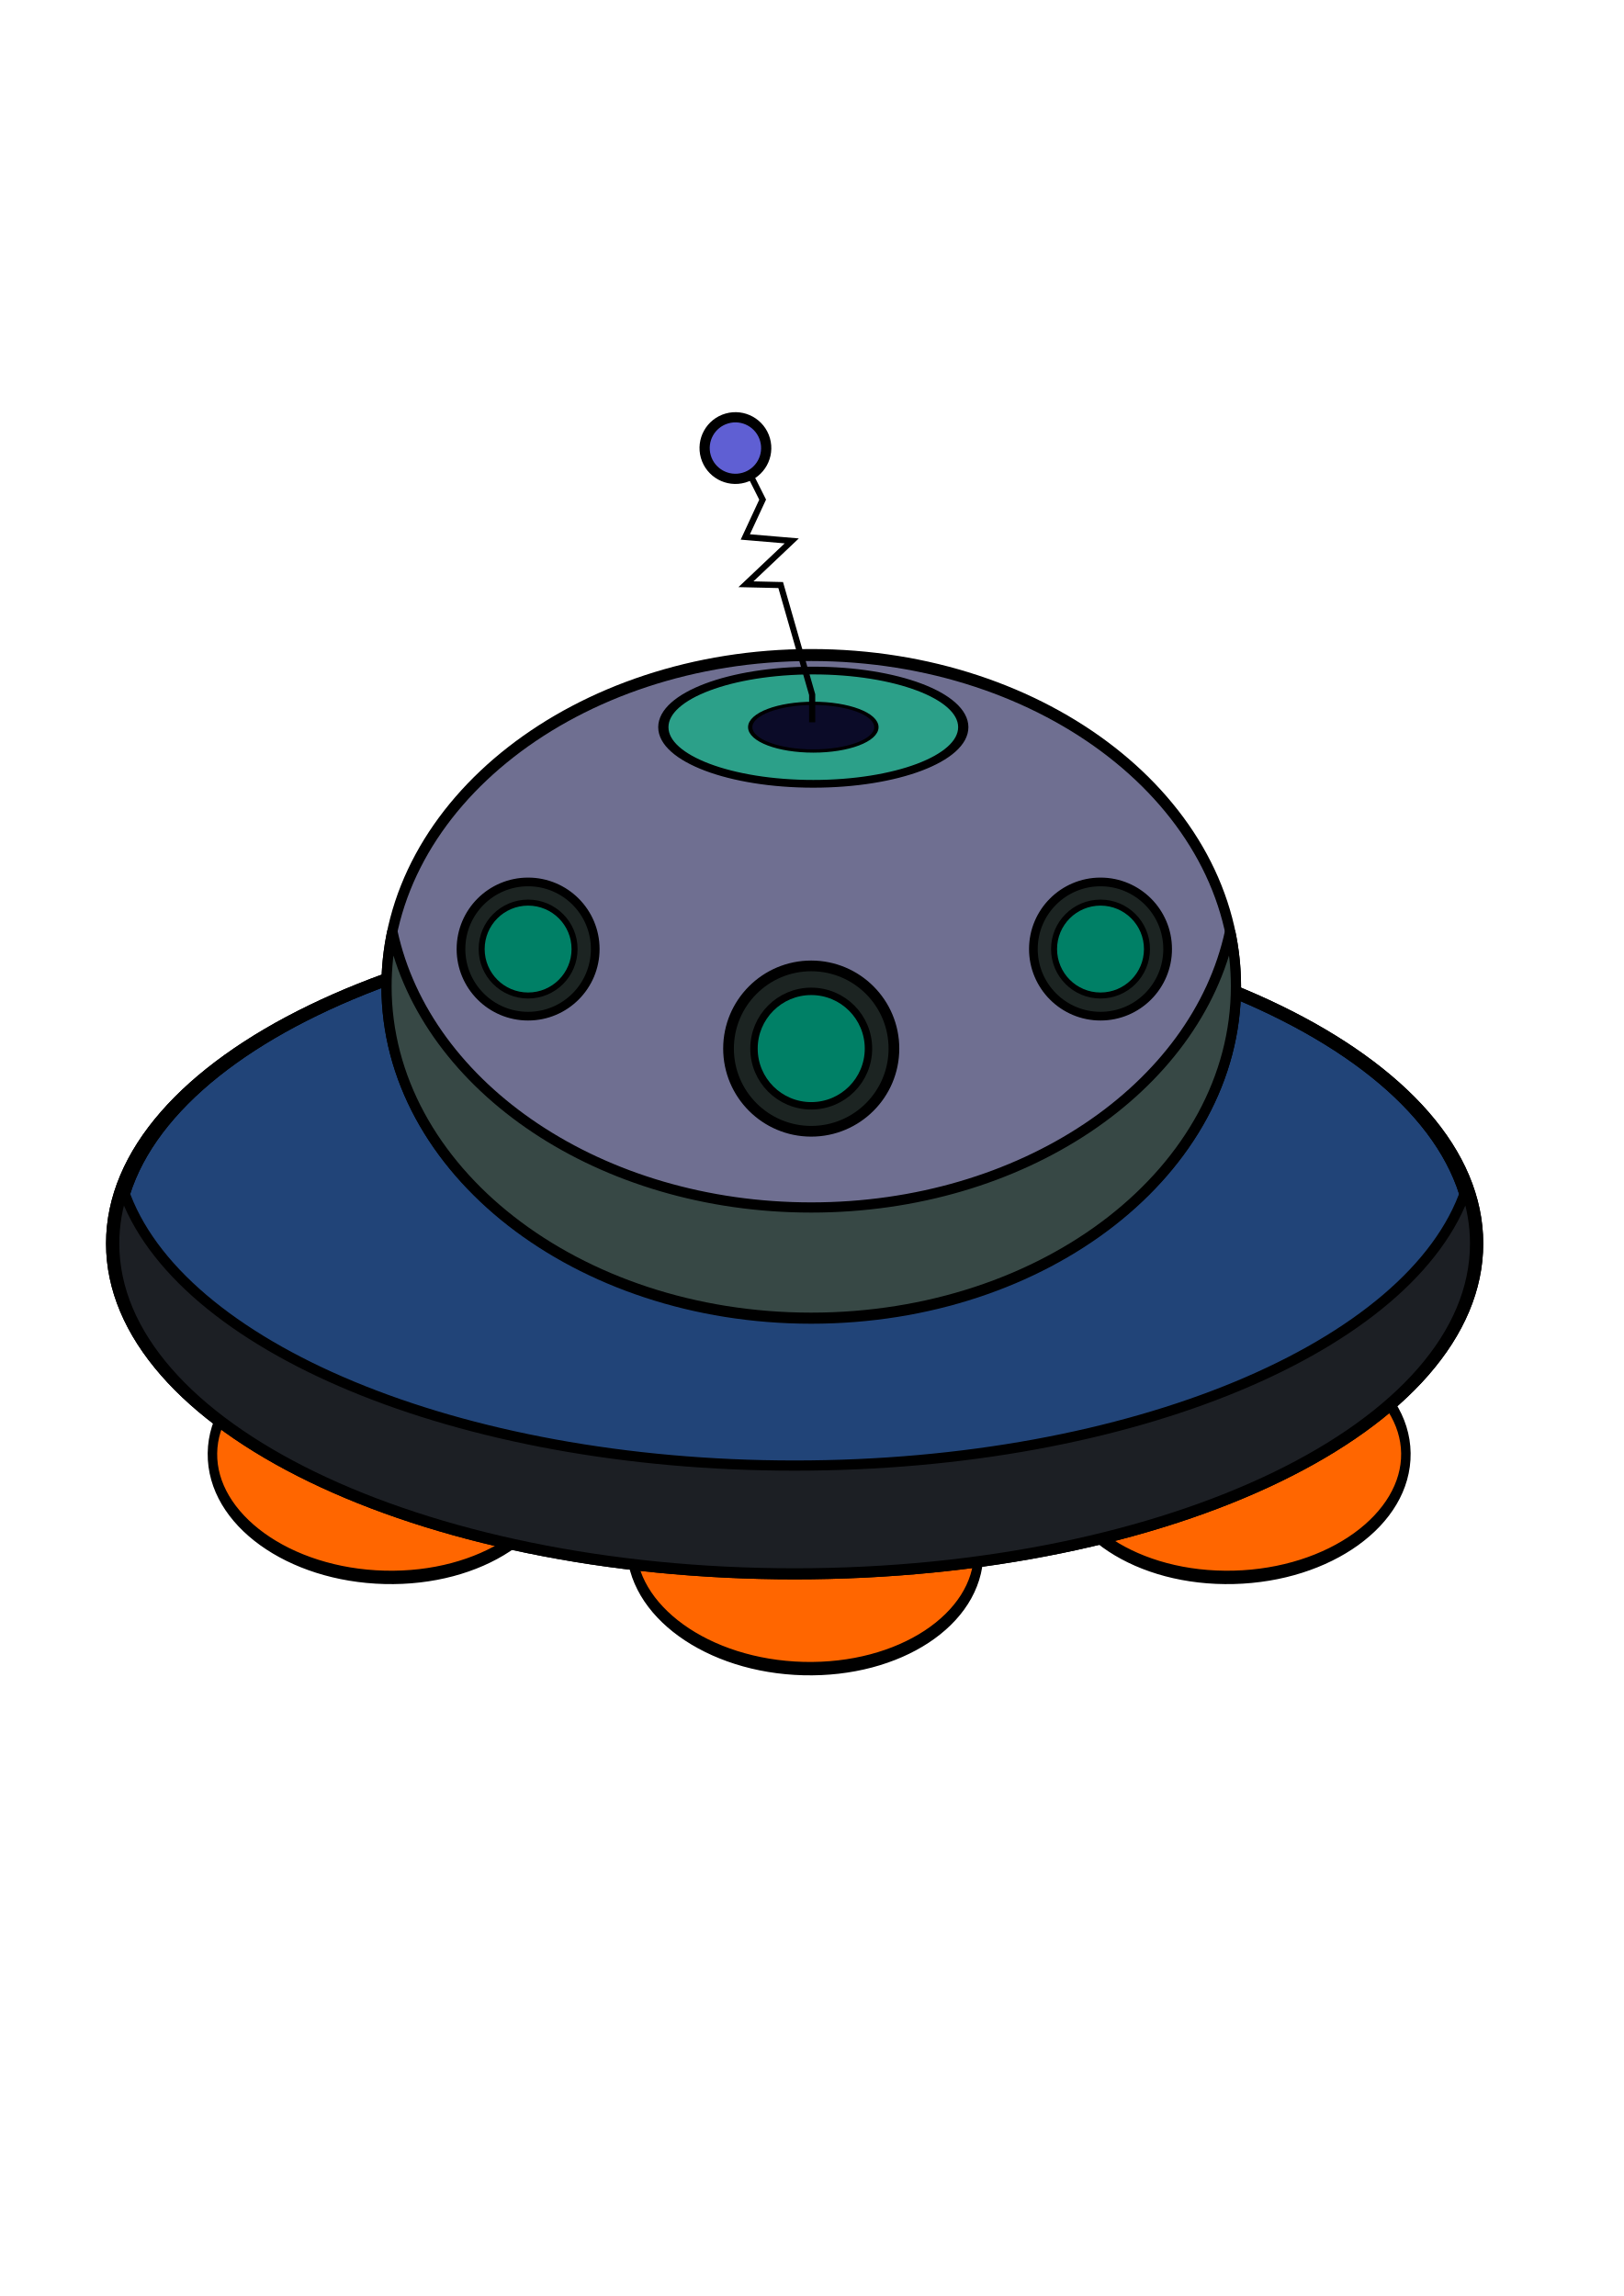
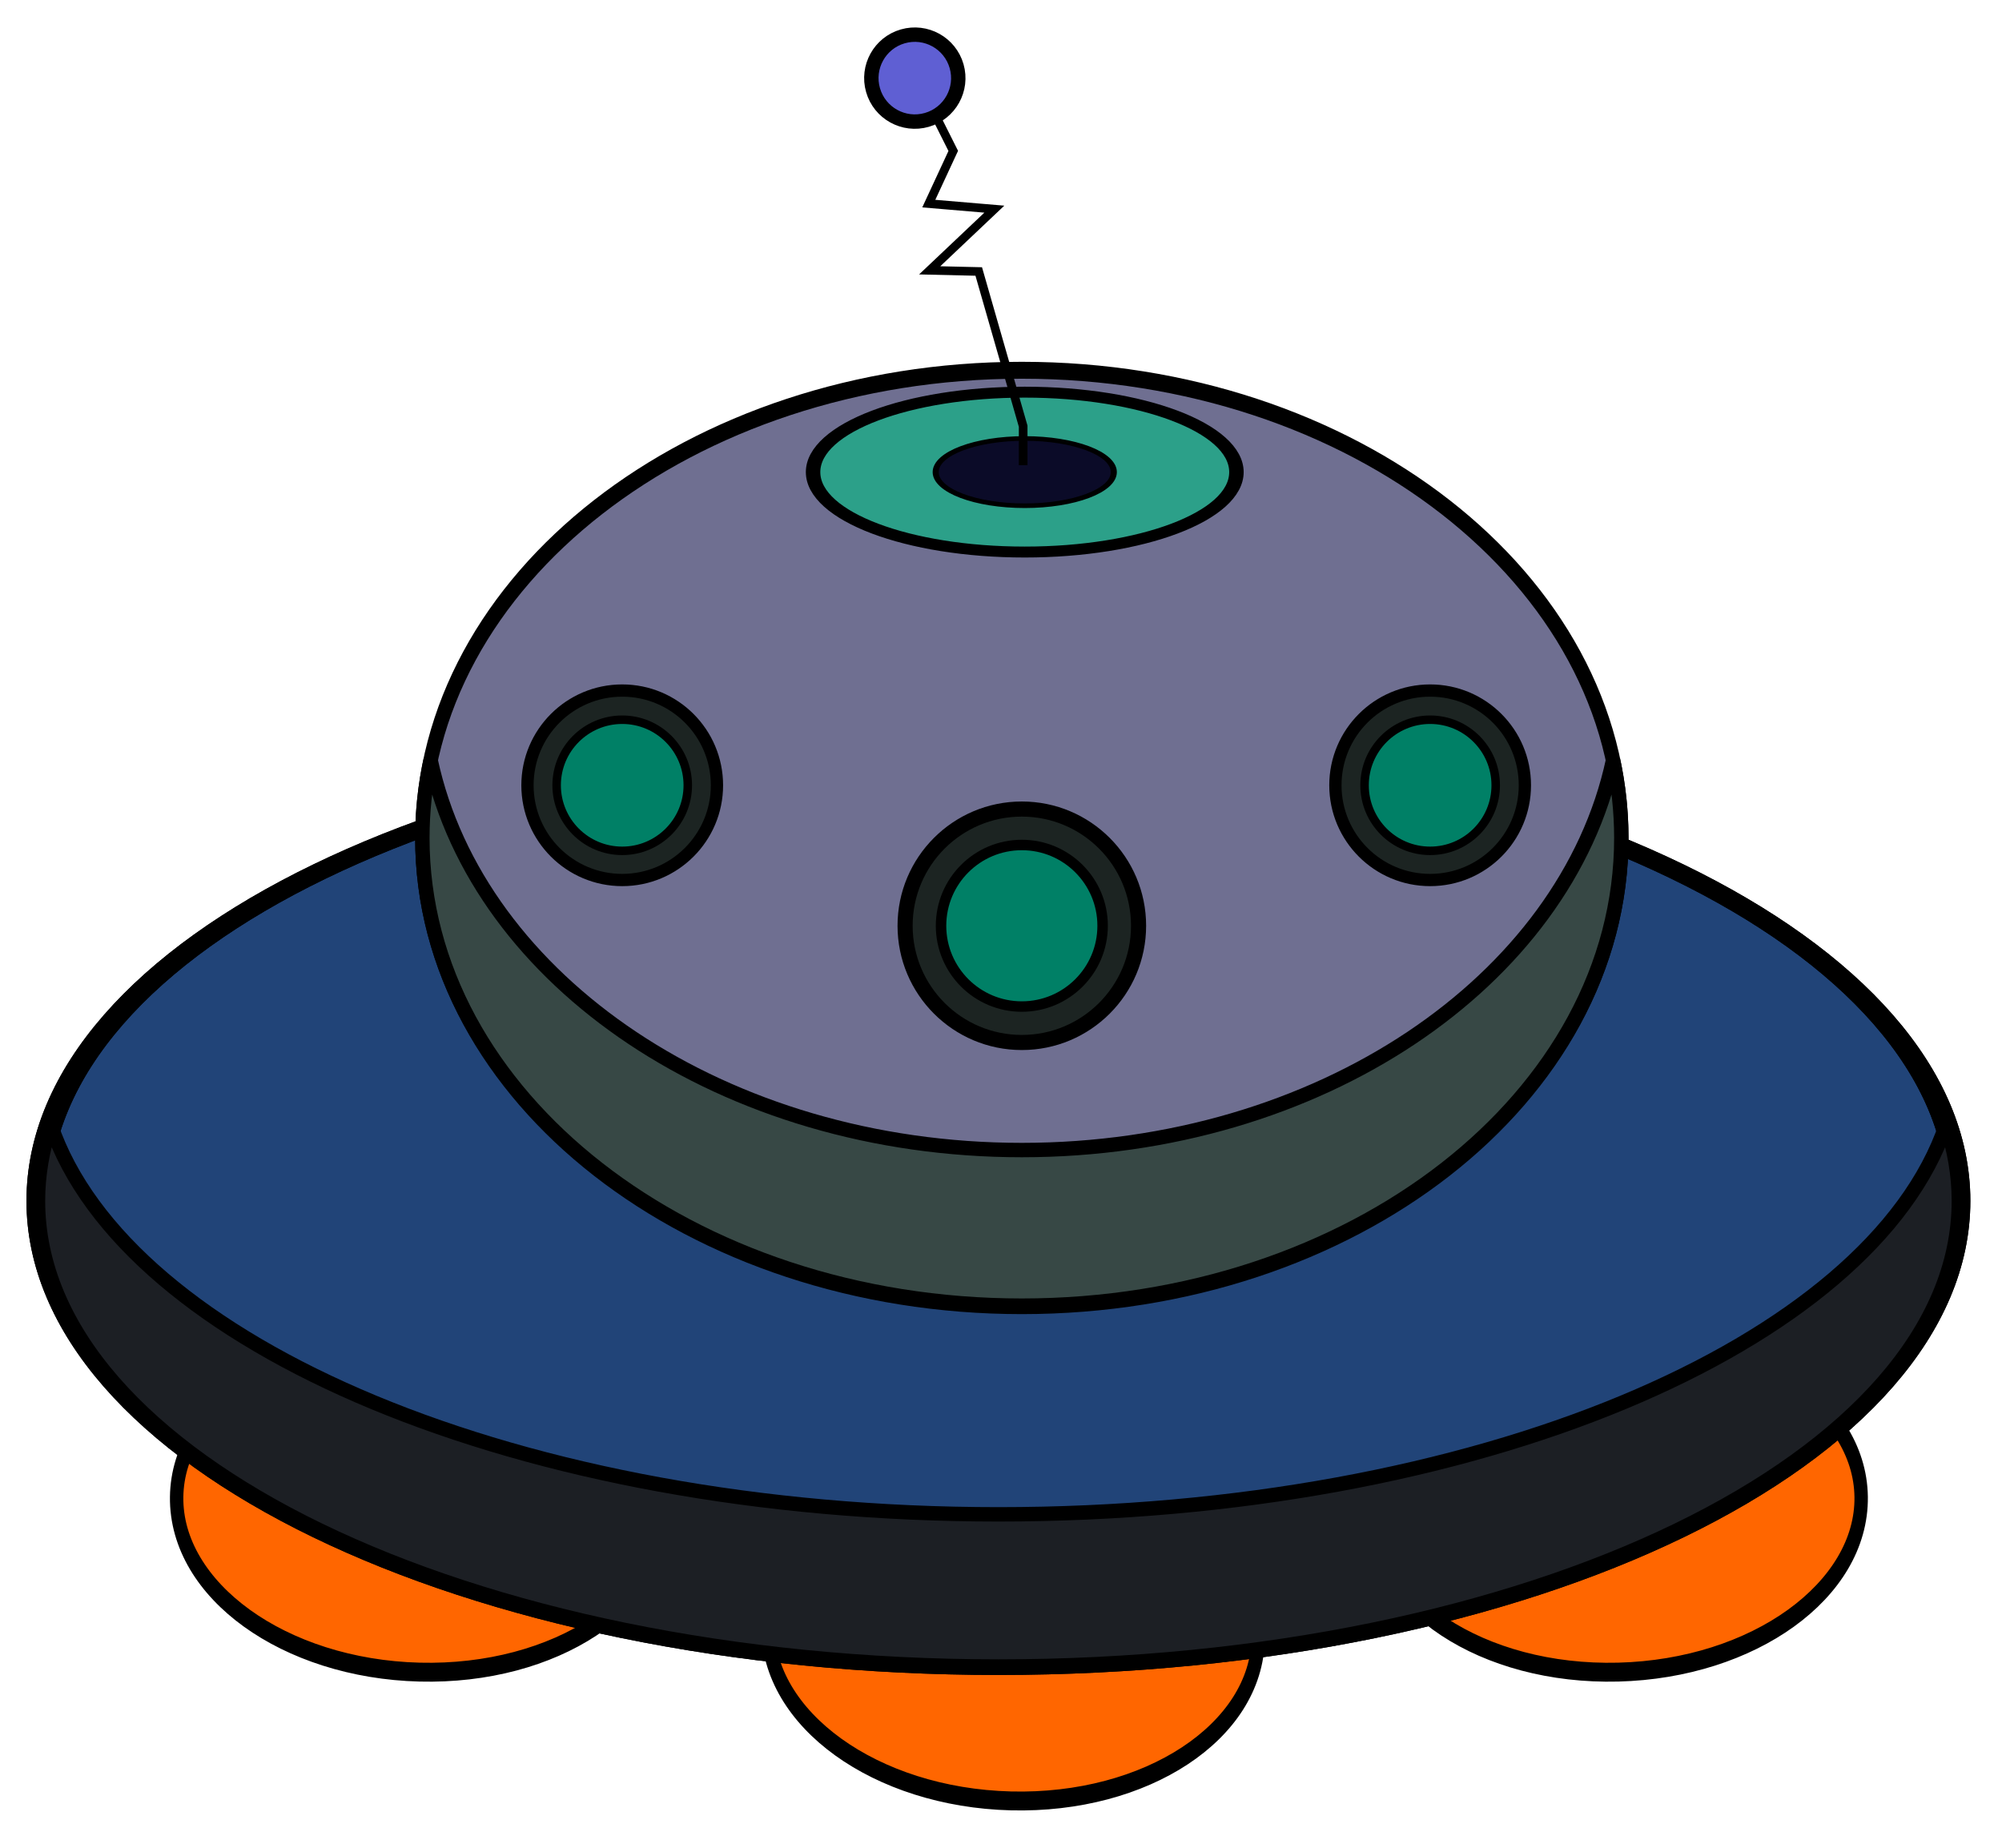
- <svg xmlns="http://www.w3.org/2000/svg" width="744.094" height="1052.362" id="svg3794" version="1.1">
+ <svg xmlns="http://www.w3.org/2000/svg" width="650.0" height="600.0" viewBox="40 185 650 590" id="svg3794" version="1.1">
  <defs id="defs3796" />
  <g id="layer1">
    <g id="g5434" transform="matrix(0.4675955,0,0,0.4675955,365.11,193.8238)">
      <path style="fill:#ff6600;fill-opacity:1;stroke:#000000;stroke-width:10" id="path5385" d="m -170.734,1076.753 c 0,49.392 -81.9,89.432 -182.93,89.432 -101.029,0 -182.93,-40.04 -182.93,-89.432 0,-49.392 81.9,-89.432 182.93,-89.432 101.029,0 182.93,40.04 182.93,89.432 z" transform="matrix(-0.9303048,0.02368877,0.01679792,1.311935,79.73338,-389.955)" />
      <path style="fill:#ff6600;fill-opacity:1;stroke:#000000;stroke-width:10" id="path5383" d="m -170.734,1076.753 c 0,49.392 -81.9,89.432 -182.93,89.432 -101.029,0 -182.93,-40.04 -182.93,-89.432 0,-49.392 81.9,-89.432 182.93,-89.432 101.029,0 182.93,40.04 182.93,89.432 z" transform="matrix(0.9303048,0.02368877,-0.01679792,1.311935,355.2329,-300.5227)" />
      <path transform="matrix(0.9303048,0.02368877,-0.01679792,1.311935,-55.34276,-389.955)" d="m -170.734,1076.753 c 0,49.392 -81.9,89.432 -182.93,89.432 -101.029,0 -182.93,-40.04 -182.93,-89.432 0,-49.392 81.9,-89.432 182.93,-89.432 101.029,0 182.93,40.04 182.93,89.432 z" id="path5381" style="fill:#ff6600;fill-opacity:1;stroke:#000000;stroke-width:10" />
      <path style="fill:#214478;fill-opacity:1;stroke:#000000;stroke-width:10" id="path5373" d="m 483.748,593.005 c 0,152.667 -186.551,276.427 -416.673,276.427 -230.122,0 -416.673,-123.761 -416.673,-276.427 0,-152.667 186.551,-276.427 416.673,-276.427 230.122,0 416.673,123.761 416.673,276.427 z" transform="matrix(1.600459,0,0,1.169809,-109.3821,110.6879)" />
      <path transform="matrix(1.600459,0,0,1.169809,-109.3821,110.6879)" d="m 483.748,593.005 c 0,152.667 -186.551,276.427 -416.673,276.427 -230.122,0 -416.673,-123.761 -416.673,-276.427 0,-152.667 186.551,-276.427 416.673,-276.427 230.122,0 416.673,123.761 416.673,276.427 z" id="path5432" style="fill:none;stroke:#000000;stroke-width:10" />
      <path transform="matrix(0.998999,0,0,1.174962,-52.77923,-144.4043)" d="m 483.748,593.005 c 0,152.667 -186.551,276.427 -416.673,276.427 -230.122,0 -416.673,-123.761 -416.673,-276.427 0,-152.667 186.551,-276.427 416.673,-276.427 230.122,0 416.673,123.761 416.673,276.427 z" id="path5339" style="fill:#6f6f91;fill-opacity:1;stroke:#000000;stroke-width:10" />
      <path id="path5356" d="m -396.276,498.33 c -3.772,17.575 -5.744,35.6 -5.744,54.012 0,179.377 186.347,324.803 416.239,324.803 229.892,0 416.27,-145.426 416.27,-324.803 0,-18.411 -1.972,-36.436 -5.744,-54.012 -32.98,153.656 -204.23,270.755 -410.526,270.755 -206.296,0 -377.515,-117.099 -410.495,-270.755 z" style="fill:#374845;fill-opacity:1;stroke:#000000;stroke-width:10" />
      <path transform="matrix(1.004342,0,0,0.7586841,171.4051,85.85954)" d="m -8.13,279.992 c 0,40.412 -65.52,73.172 -146.344,73.172 -80.823,0 -146.344,-32.76 -146.344,-73.172 0,-40.412 65.52,-73.172 146.344,-73.172 80.823,0 146.344,32.76 146.344,73.172 z" id="path5359" style="fill:#2ca089;fill-opacity:1;stroke:#000000;stroke-width:10" />
      <g transform="translate(6.097667,0)" id="g5387">
        <path transform="matrix(1.049432,0,0,1.049432,238.4969,63.53518)" style="fill:#1c2422;fill-opacity:1;stroke:#000000;stroke-width:10" id="path5365" d="m -142.279,523.899 c 0,42.657 -34.58,77.237 -77.237,77.237 -42.657,0 -77.237,-34.58 -77.237,-77.237 0,-42.657 34.58,-77.237 77.237,-77.237 42.657,0 77.237,34.58 77.237,77.237 z" />
        <path transform="matrix(0.7263084,0,0,0.7263084,167.5663,232.8189)" d="m -142.279,523.899 c 0,42.657 -34.58,77.237 -77.237,77.237 -42.657,0 -77.237,-34.58 -77.237,-77.237 0,-42.657 34.58,-77.237 77.237,-77.237 42.657,0 77.237,34.58 77.237,77.237 z" id="path5367" style="fill:#008066;fill-opacity:1;stroke:#000000;stroke-width:10" />
      </g>
      <g transform="matrix(0.8115872,0,0,0.8115872,70.09511,97.17734)" id="g5391">
        <path d="m -142.279,523.899 c 0,42.657 -34.58,77.237 -77.237,77.237 -42.657,0 -77.237,-34.58 -77.237,-77.237 0,-42.657 34.58,-77.237 77.237,-77.237 42.657,0 77.237,34.58 77.237,77.237 z" id="path5369" style="fill:#1c2422;fill-opacity:1;stroke:#000000;stroke-width:10" transform="matrix(1.049432,0,0,1.049432,510.8589,-34.02735)" />
        <path style="fill:#008066;fill-opacity:1;stroke:#000000;stroke-width:10" id="path5371" d="m -142.279,523.899 c 0,42.657 -34.58,77.237 -77.237,77.237 -42.657,0 -77.237,-34.58 -77.237,-77.237 0,-42.657 34.58,-77.237 77.237,-77.237 42.657,0 77.237,34.58 77.237,77.237 z" transform="matrix(0.7263084,0,0,0.7263084,439.9283,135.2564)" />
      </g>
      <path id="path5375" d="m -660.031,751.531 c -5.831,17.198 -8.875,34.877 -8.875,52.875 0,178.591 298.574,323.344 666.875,323.344 368.301,0 666.875,-144.753 666.875,-323.344 0,-17.998 -3.044,-35.677 -8.875,-52.875 -52.022,153.452 -326.814,270.531 -658,270.531 -331.186,0 -605.978,-117.08 -658,-270.531 z" style="fill:#1c1f24;fill-opacity:1;stroke:#000000;stroke-width:10" />
      <g id="g5412" transform="matrix(0.8115872,0,0,0.8115872,-490.8894,97.17734)">
        <path transform="matrix(1.049432,0,0,1.049432,510.8589,-34.02735)" style="fill:#1c2422;fill-opacity:1;stroke:#000000;stroke-width:10" id="path5414" d="m -142.279,523.899 c 0,42.657 -34.58,77.237 -77.237,77.237 -42.657,0 -77.237,-34.58 -77.237,-77.237 0,-42.657 34.58,-77.237 77.237,-77.237 42.657,0 77.237,34.58 77.237,77.237 z" />
        <path transform="matrix(0.7263084,0,0,0.7263084,439.9283,135.2564)" d="m -142.279,523.899 c 0,42.657 -34.58,77.237 -77.237,77.237 -42.657,0 -77.237,-34.58 -77.237,-77.237 0,-42.657 34.58,-77.237 77.237,-77.237 42.657,0 77.237,34.58 77.237,77.237 z" id="path5416" style="fill:#008066;fill-opacity:1;stroke:#000000;stroke-width:10" />
      </g>
      <path style="fill:#0b0b28;fill-opacity:1;stroke:#000000;stroke-width:10" id="path5430" d="m -8.13,279.992 c 0,40.412 -65.52,73.172 -146.344,73.172 -80.823,0 -146.344,-32.76 -146.344,-73.172 0,-40.412 65.52,-73.172 146.344,-73.172 80.823,0 146.344,32.76 146.344,73.172 z" transform="matrix(0.422542,0,0,0.31919,81.53218,208.9145)" />
      <path id="path5420" d="m -48.228,45.658 14.835,29.575 -16.984,36.596 45.513,3.85 -44.895,42.495 34.063,0.794 30.85,107.449 0,27.086" style="fill:none;stroke:#000000;stroke-width:6;stroke-linecap:butt;stroke-linejoin:miter;stroke-opacity:1" />
      <path transform="matrix(0.9611689,-0.2759608,0.2759608,0.9611689,-66.11949,-1.559167)" d="m 28.745,26.897 c 0,16.669 -13.513,30.182 -30.182,30.182 -16.669,0 -30.182,-13.513 -30.182,-30.182 0,-16.669 13.513,-30.182 30.182,-30.182 16.669,0 30.182,13.513 30.182,30.182 z" id="path5422" style="fill:#5f5fd3;fill-opacity:1;stroke:#000000;stroke-width:10" />
    </g>
  </g>
</svg>
